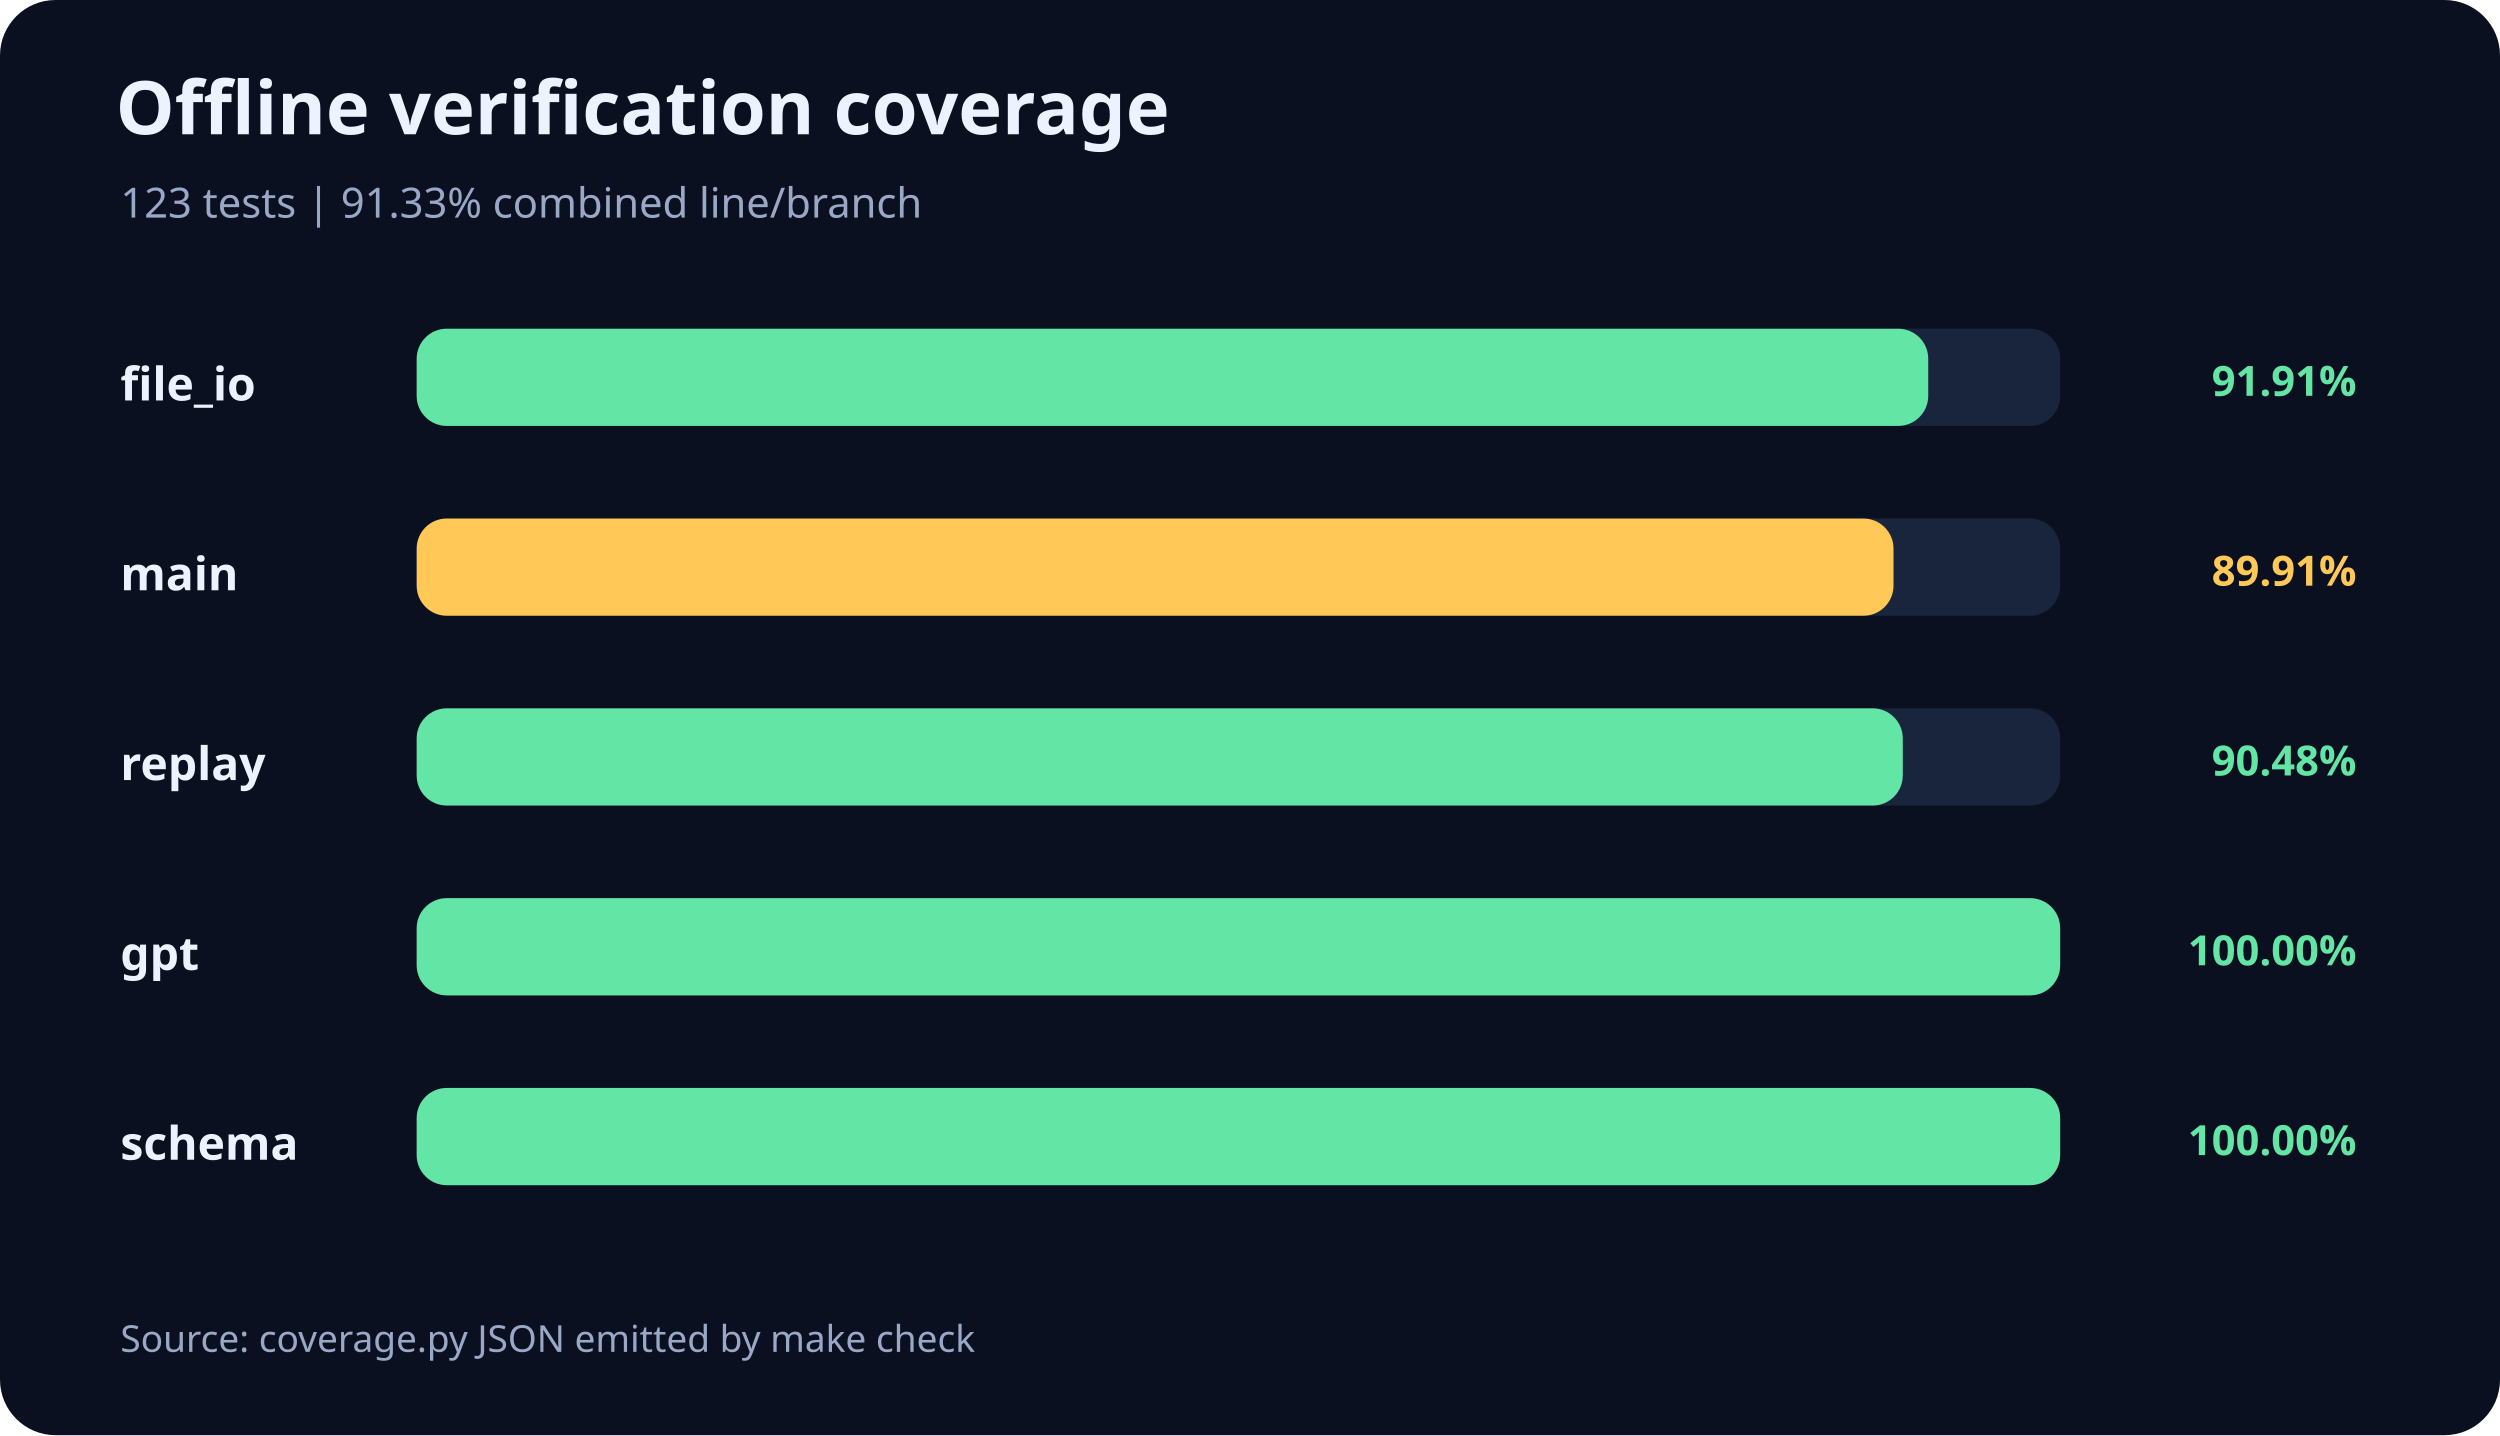
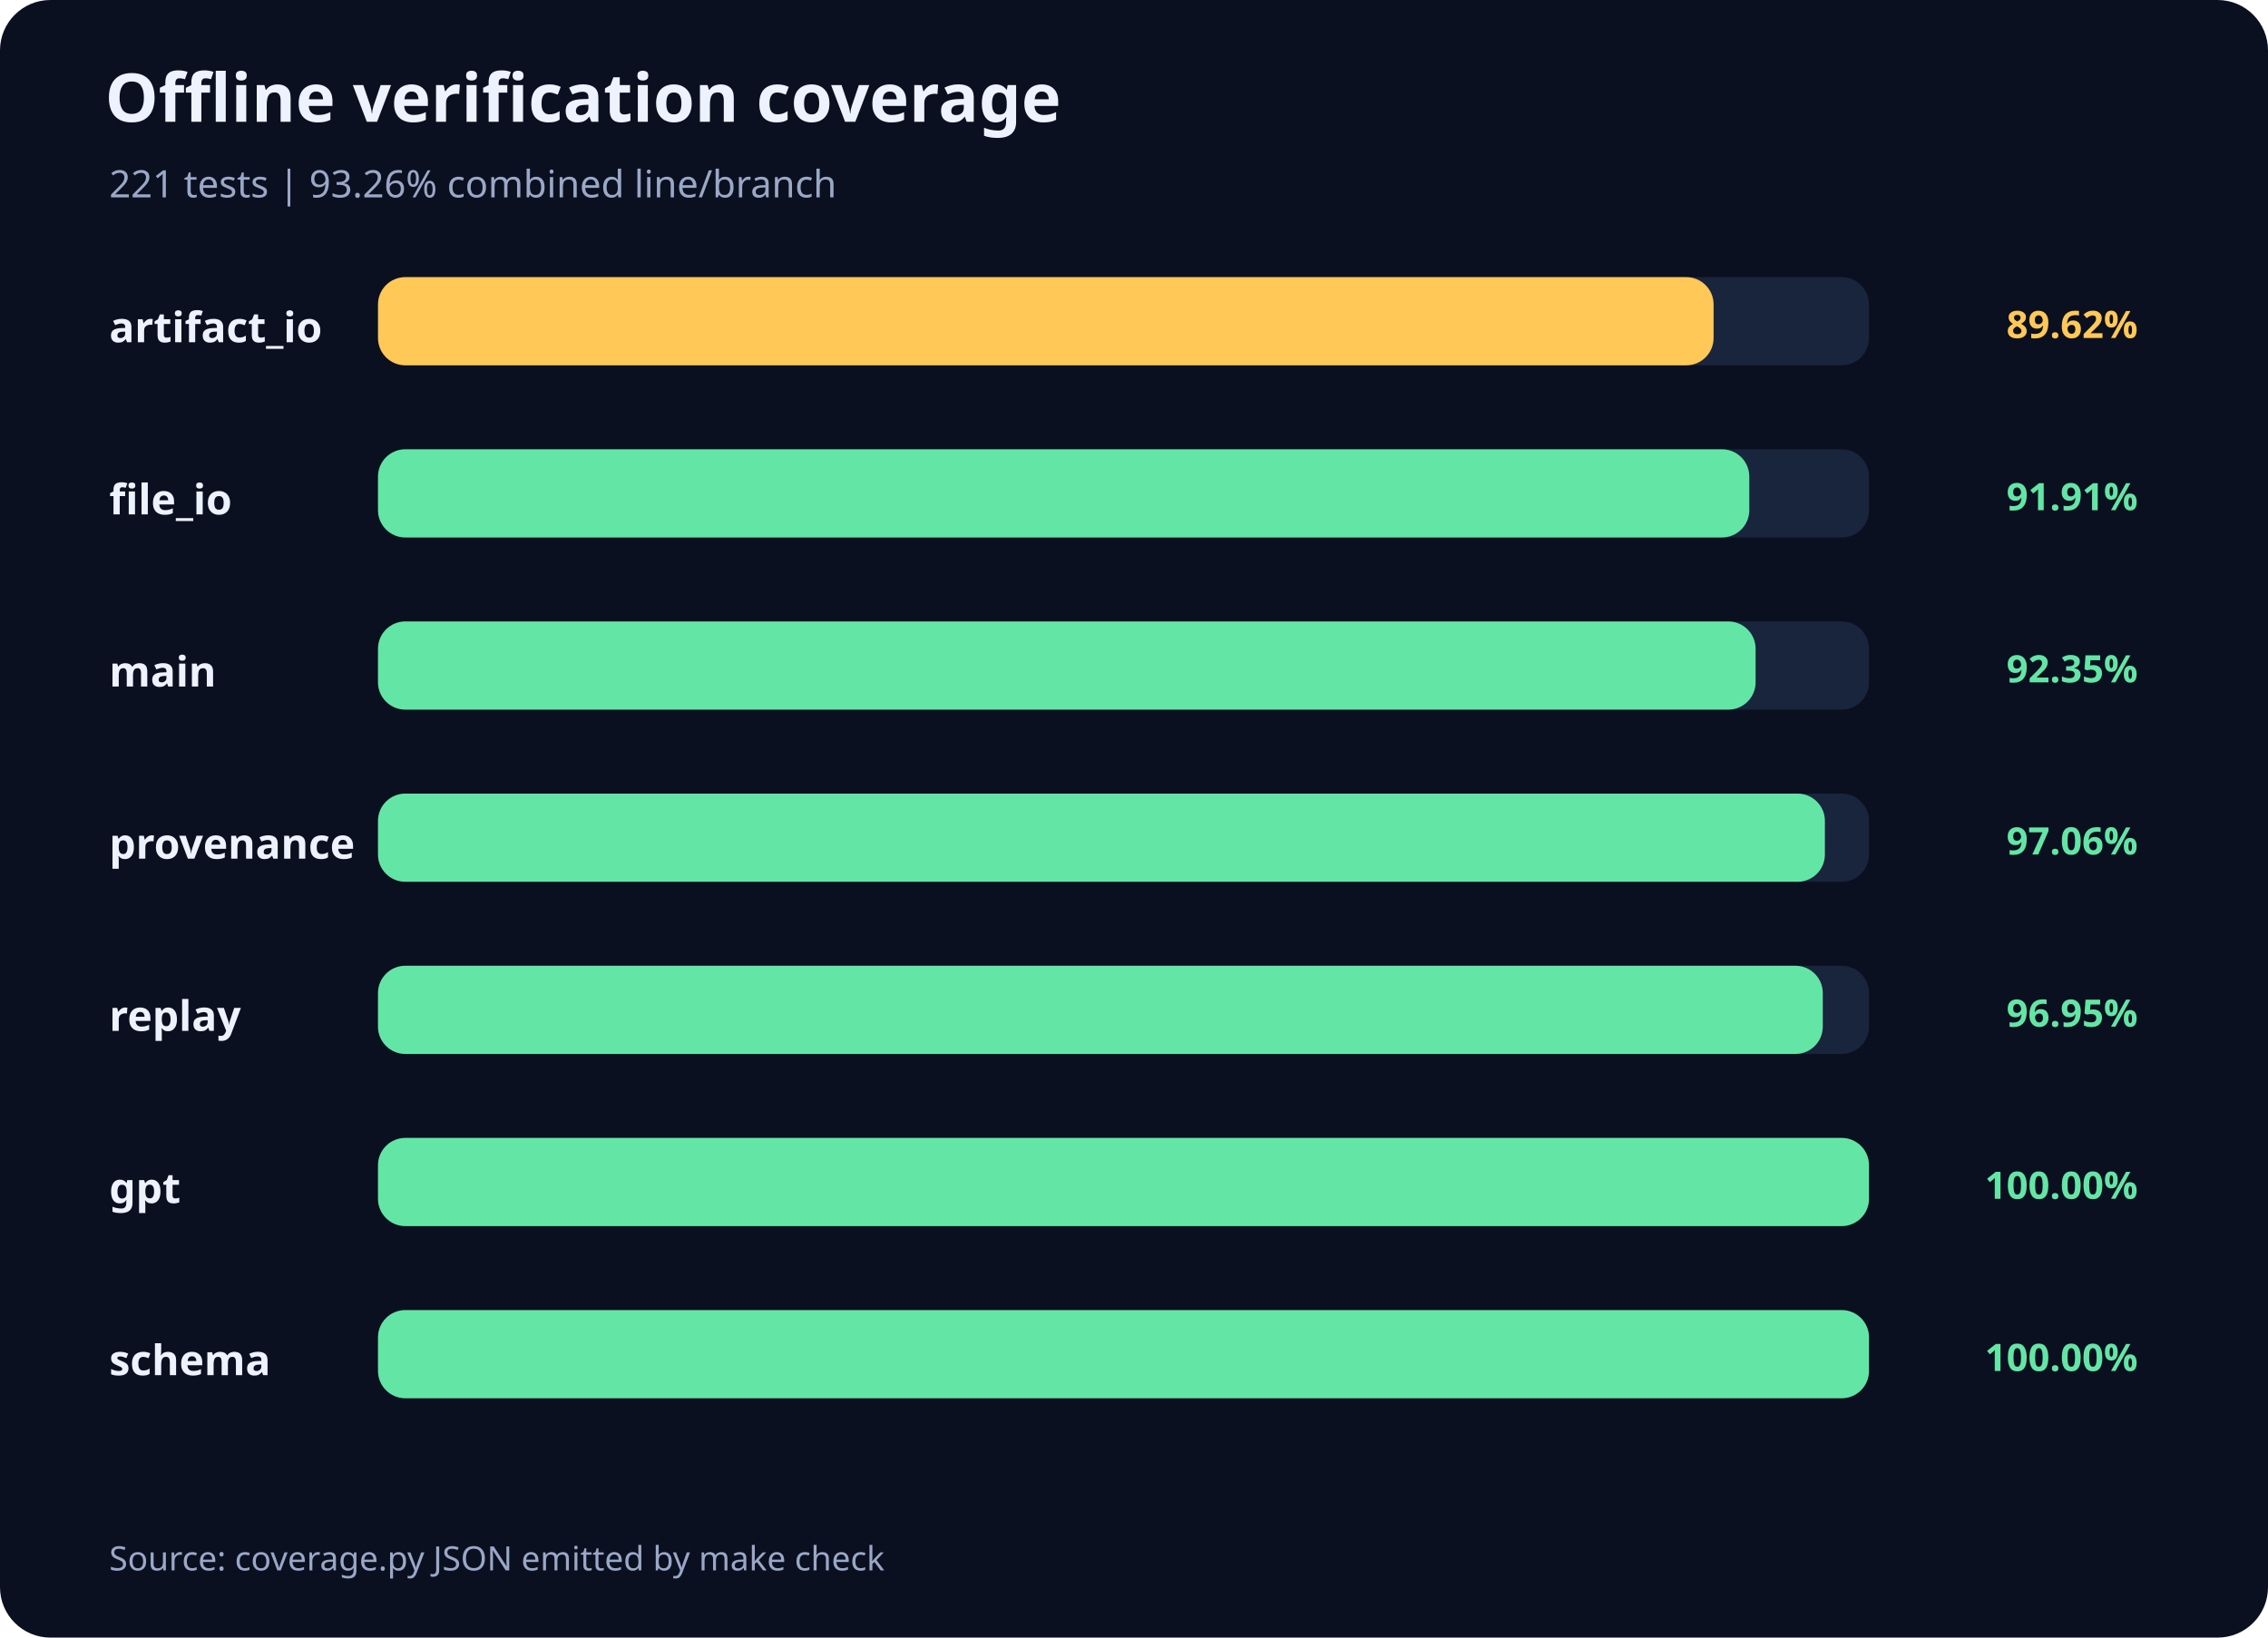
- <svg xmlns="http://www.w3.org/2000/svg" width="1080" height="620" viewBox="0 0 1080 620" role="img" aria-labelledby="title description">
-   <rect width="1080" height="620" rx="24" fill="#0b1020" />
+ <svg xmlns="http://www.w3.org/2000/svg" width="1080" height="780" viewBox="0 0 1080 780" role="img" aria-labelledby="title description">
+   <rect width="1080" height="780" rx="24" fill="#0b1020" />
  <text x="50" y="58" text-anchor="start" font-family="system-ui, sans-serif" font-size="32" font-weight="600" fill="#edf2ff">Offline verification coverage</text>
-   <text x="52" y="94" text-anchor="start" font-family="system-ui, sans-serif" font-size="18" font-weight="400" fill="#9aa8c7">123 tests  |  91.33% combined line/branch</text>
-   <text x="52" y="173" text-anchor="start" font-family="system-ui, sans-serif" font-size="20" font-weight="600" fill="#edf2ff">file_io</text>
-   <rect x="180" y="142" width="710" height="42" rx="13" fill="#19243d" />
-   <rect x="180" y="142" width="653" height="42" rx="13" fill="#63e6a5" />
-   <text x="1018" y="171" text-anchor="end" font-family="system-ui, sans-serif" font-size="18" font-weight="600" fill="#63e6a5">91.91%</text>
-   <text x="52" y="255" text-anchor="start" font-family="system-ui, sans-serif" font-size="20" font-weight="600" fill="#edf2ff">main</text>
-   <rect x="180" y="224" width="710" height="42" rx="13" fill="#19243d" />
-   <rect x="180" y="224" width="638" height="42" rx="13" fill="#ffc857" />
-   <text x="1018" y="253" text-anchor="end" font-family="system-ui, sans-serif" font-size="18" font-weight="600" fill="#ffc857">89.91%</text>
-   <text x="52" y="337" text-anchor="start" font-family="system-ui, sans-serif" font-size="20" font-weight="600" fill="#edf2ff">replay</text>
-   <rect x="180" y="306" width="710" height="42" rx="13" fill="#19243d" />
-   <rect x="180" y="306" width="642" height="42" rx="13" fill="#63e6a5" />
-   <text x="1018" y="335" text-anchor="end" font-family="system-ui, sans-serif" font-size="18" font-weight="600" fill="#63e6a5">90.48%</text>
-   <text x="52" y="419" text-anchor="start" font-family="system-ui, sans-serif" font-size="20" font-weight="600" fill="#edf2ff">gpt</text>
-   <rect x="180" y="388" width="710" height="42" rx="13" fill="#19243d" />
-   <rect x="180" y="388" width="710" height="42" rx="13" fill="#63e6a5" />
-   <text x="1018" y="417" text-anchor="end" font-family="system-ui, sans-serif" font-size="18" font-weight="600" fill="#63e6a5">100.00%</text>
-   <text x="52" y="501" text-anchor="start" font-family="system-ui, sans-serif" font-size="20" font-weight="600" fill="#edf2ff">schema</text>
-   <rect x="180" y="470" width="710" height="42" rx="13" fill="#19243d" />
-   <rect x="180" y="470" width="710" height="42" rx="13" fill="#63e6a5" />
-   <text x="1018" y="499" text-anchor="end" font-family="system-ui, sans-serif" font-size="18" font-weight="600" fill="#63e6a5">100.00%</text>
-   <text x="52" y="584" text-anchor="start" font-family="system-ui, sans-serif" font-size="16" font-weight="400" fill="#9aa8c7">Source: coverage.py JSON emitted by make check</text>
+   <text x="52" y="94" text-anchor="start" font-family="system-ui, sans-serif" font-size="18" font-weight="400" fill="#9aa8c7">221 tests  |  93.26% combined line/branch</text>
+   <text x="52" y="163" text-anchor="start" font-family="system-ui, sans-serif" font-size="20" font-weight="600" fill="#edf2ff">artifact_io</text>
+   <rect x="180" y="132" width="710" height="42" rx="13" fill="#19243d" />
+   <rect x="180" y="132" width="636" height="42" rx="13" fill="#ffc857" />
+   <text x="1018" y="161" text-anchor="end" font-family="system-ui, sans-serif" font-size="18" font-weight="600" fill="#ffc857">89.62%</text>
+   <text x="52" y="245" text-anchor="start" font-family="system-ui, sans-serif" font-size="20" font-weight="600" fill="#edf2ff">file_io</text>
+   <rect x="180" y="214" width="710" height="42" rx="13" fill="#19243d" />
+   <rect x="180" y="214" width="653" height="42" rx="13" fill="#63e6a5" />
+   <text x="1018" y="243" text-anchor="end" font-family="system-ui, sans-serif" font-size="18" font-weight="600" fill="#63e6a5">91.91%</text>
+   <text x="52" y="327" text-anchor="start" font-family="system-ui, sans-serif" font-size="20" font-weight="600" fill="#edf2ff">main</text>
+   <rect x="180" y="296" width="710" height="42" rx="13" fill="#19243d" />
+   <rect x="180" y="296" width="656" height="42" rx="13" fill="#63e6a5" />
+   <text x="1018" y="325" text-anchor="end" font-family="system-ui, sans-serif" font-size="18" font-weight="600" fill="#63e6a5">92.35%</text>
+   <text x="52" y="409" text-anchor="start" font-family="system-ui, sans-serif" font-size="20" font-weight="600" fill="#edf2ff">provenance</text>
+   <rect x="180" y="378" width="710" height="42" rx="13" fill="#19243d" />
+   <rect x="180" y="378" width="689" height="42" rx="13" fill="#63e6a5" />
+   <text x="1018" y="407" text-anchor="end" font-family="system-ui, sans-serif" font-size="18" font-weight="600" fill="#63e6a5">97.06%</text>
+   <text x="52" y="491" text-anchor="start" font-family="system-ui, sans-serif" font-size="20" font-weight="600" fill="#edf2ff">replay</text>
+   <rect x="180" y="460" width="710" height="42" rx="13" fill="#19243d" />
+   <rect x="180" y="460" width="688" height="42" rx="13" fill="#63e6a5" />
+   <text x="1018" y="489" text-anchor="end" font-family="system-ui, sans-serif" font-size="18" font-weight="600" fill="#63e6a5">96.95%</text>
+   <text x="52" y="573" text-anchor="start" font-family="system-ui, sans-serif" font-size="20" font-weight="600" fill="#edf2ff">gpt</text>
+   <rect x="180" y="542" width="710" height="42" rx="13" fill="#19243d" />
+   <rect x="180" y="542" width="710" height="42" rx="13" fill="#63e6a5" />
+   <text x="1018" y="571" text-anchor="end" font-family="system-ui, sans-serif" font-size="18" font-weight="600" fill="#63e6a5">100.00%</text>
+   <text x="52" y="655" text-anchor="start" font-family="system-ui, sans-serif" font-size="20" font-weight="600" fill="#edf2ff">schema</text>
+   <rect x="180" y="624" width="710" height="42" rx="13" fill="#19243d" />
+   <rect x="180" y="624" width="710" height="42" rx="13" fill="#63e6a5" />
+   <text x="1018" y="653" text-anchor="end" font-family="system-ui, sans-serif" font-size="18" font-weight="600" fill="#63e6a5">100.00%</text>
+   <text x="52" y="748" text-anchor="start" font-family="system-ui, sans-serif" font-size="16" font-weight="400" fill="#9aa8c7">Source: coverage.py JSON emitted by make check</text>
</svg>
